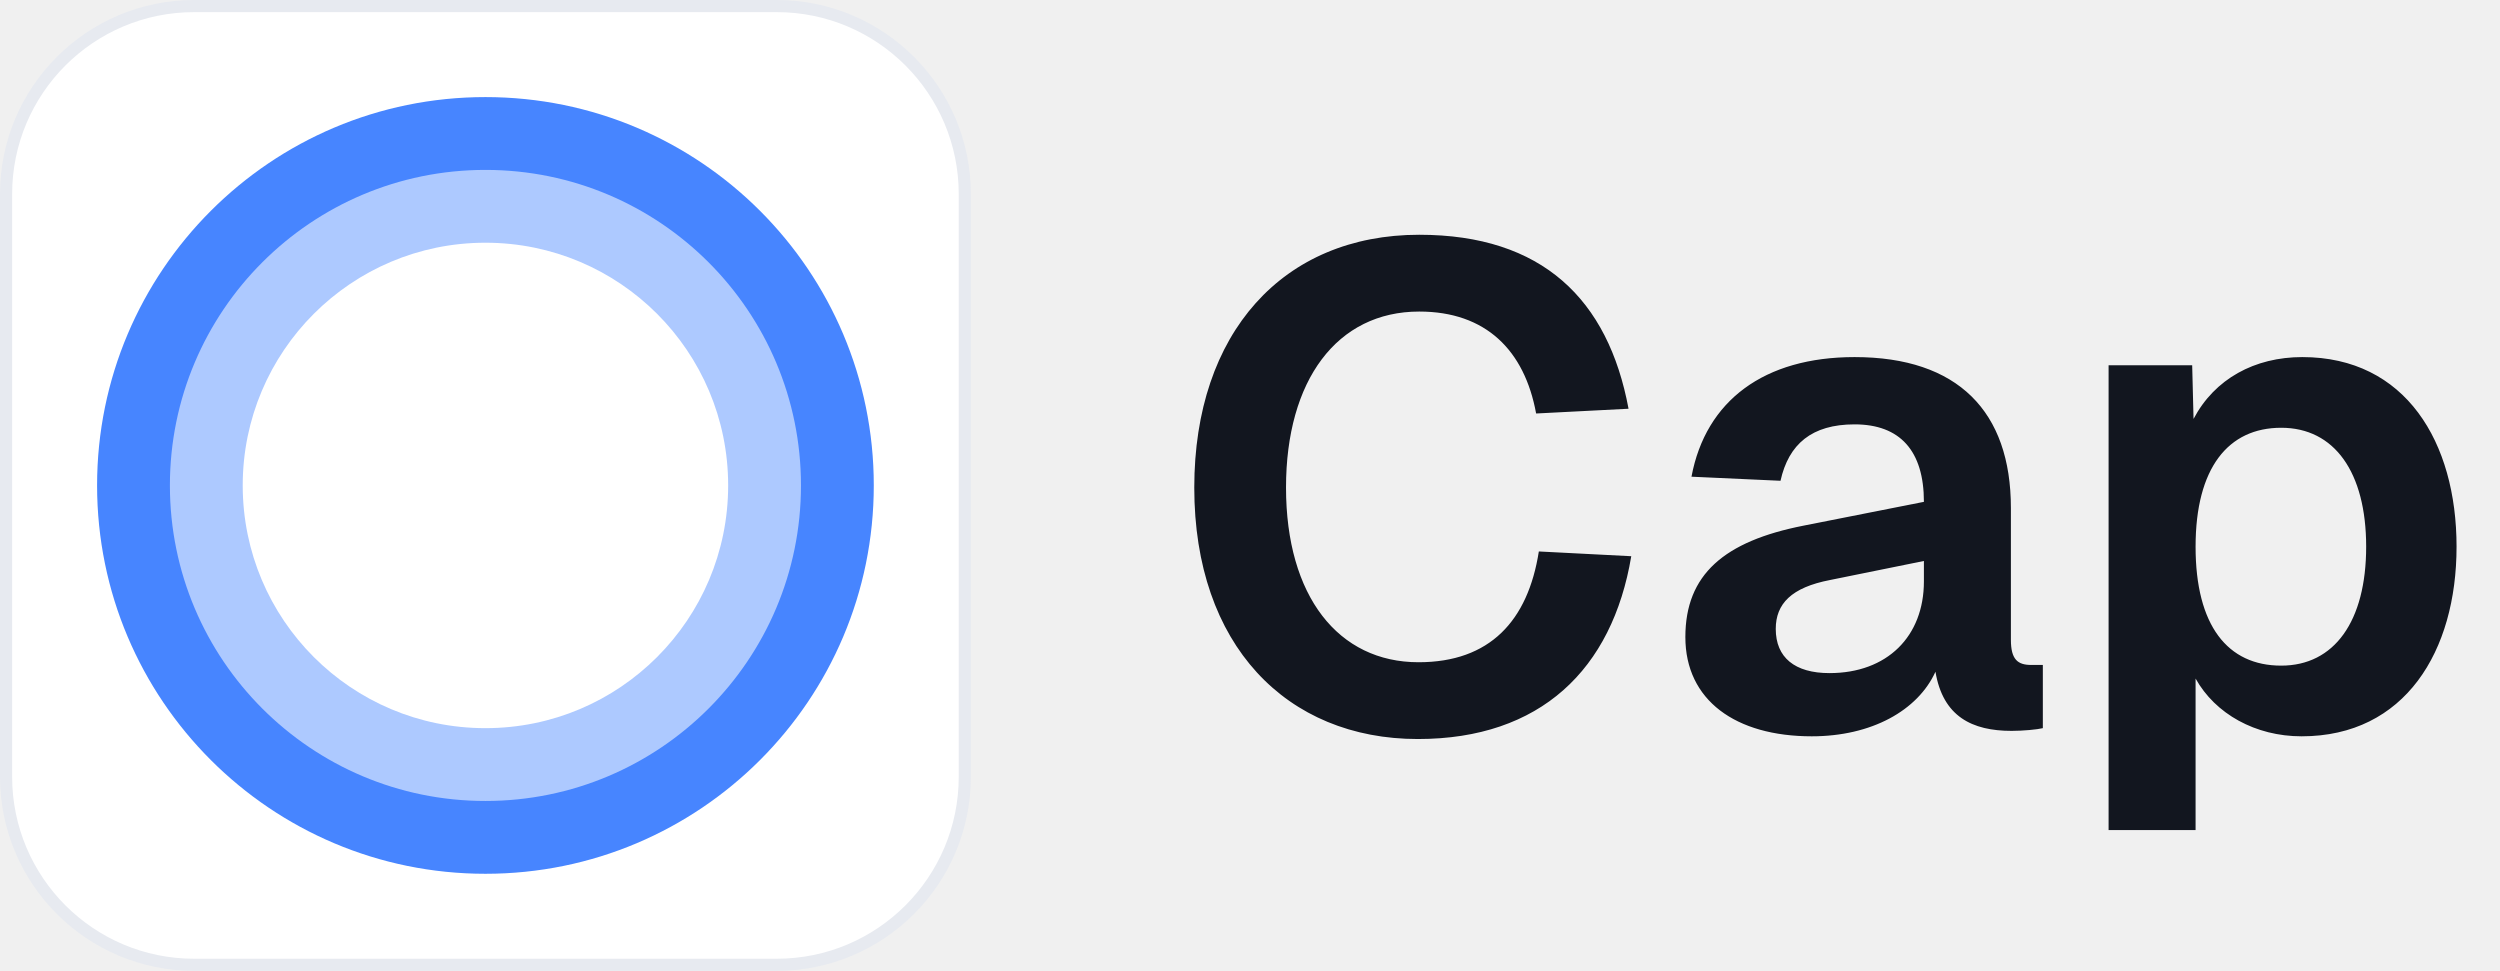
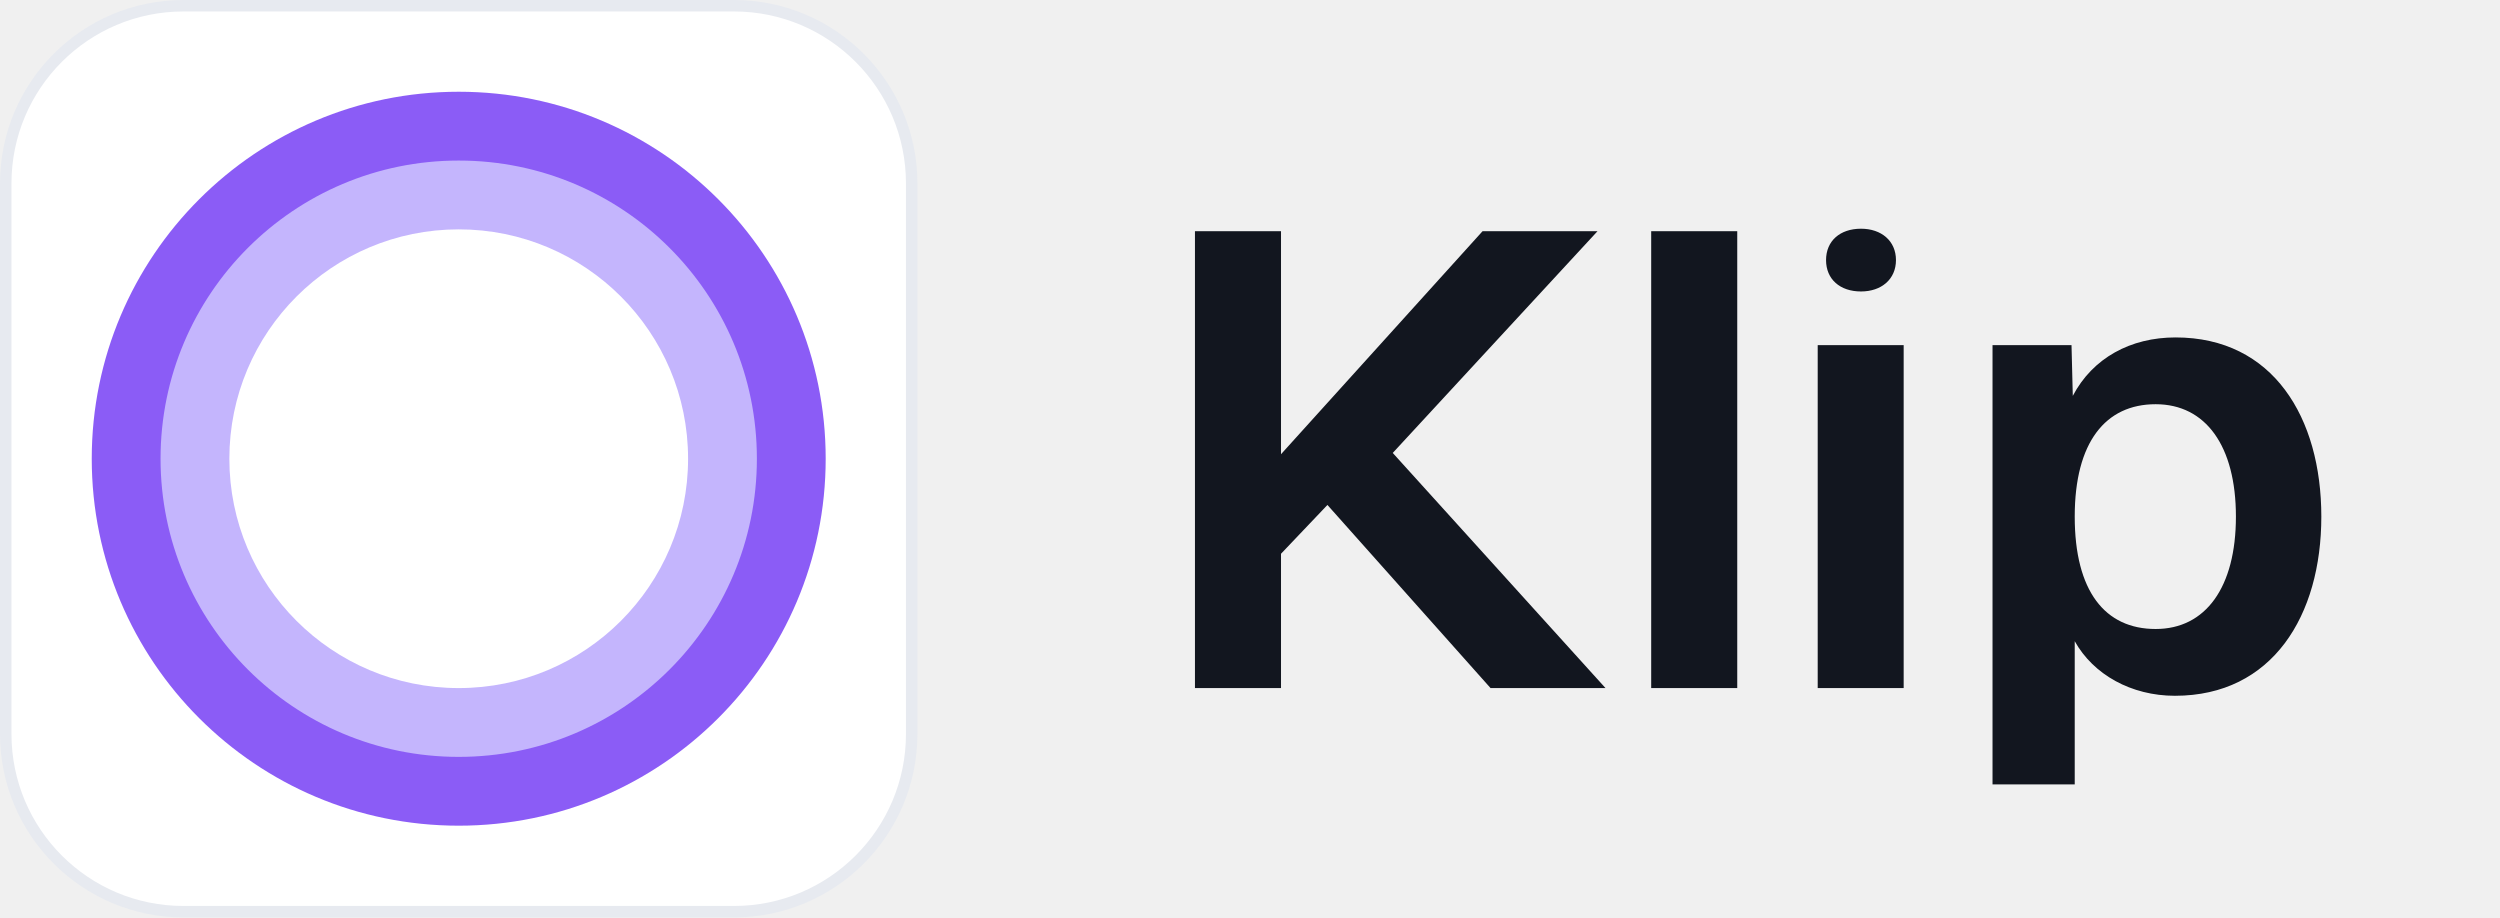
- <svg xmlns="http://www.w3.org/2000/svg" width="103" height="40" viewBox="0 0 103 40" fill="none">
+ <svg xmlns="http://www.w3.org/2000/svg" width="109" height="40" viewBox="0 0 109 40" fill="none">
  <rect x="0.25" y="0.25" width="39.5" height="39.5" rx="7.75" fill="white" />
  <rect x="0.25" y="0.25" width="39.5" height="39.5" rx="7.75" stroke="#E7EAF0" stroke-width="0.5" />
-   <path d="M20 36C28.837 36 36 28.837 36 20C36 11.164 28.837 4 20 4C11.164 4 4 11.164 4 20C4 28.837 11.164 36 20 36Z" fill="#4785FF" />
-   <path d="M20 33C27.18 33 33 27.18 33 20C33 12.82 27.18 7 20 7C12.82 7 7 12.82 7 20C7 27.18 12.82 33 20 33Z" fill="#ADC9FF" />
+   <path d="M20 36C28.837 36 36 28.837 36 20C36 11.164 28.837 4 20 4C11.164 4 4 11.164 4 20C4 28.837 11.164 36 20 36Z" fill="#8B5CF6" />
+   <path d="M20 33C27.18 33 33 27.18 33 20C33 12.82 27.18 7 20 7C12.82 7 7 12.82 7 20C7 27.18 12.82 33 20 33Z" fill="#C4B5FD" />
  <path d="M20 30C25.523 30 30 25.523 30 20C30 14.477 25.523 10 20 10C14.477 10 10 14.477 10 20C10 25.523 14.477 30 20 30Z" fill="white" />
-   <path d="M58.416 30.448C53.012 30.448 49.204 26.584 49.204 20.088C49.204 13.704 52.872 9.672 58.472 9.672C63.54 9.672 66.256 12.332 67.096 16.84L63.288 17.036C62.812 14.432 61.216 12.836 58.472 12.836C55.084 12.836 52.984 15.664 52.984 20.088C52.984 24.568 55.14 27.284 58.444 27.284C61.384 27.284 62.952 25.576 63.4 22.72L67.208 22.916C66.424 27.592 63.456 30.448 58.416 30.448ZM74.645 30.336C71.509 30.336 69.437 28.852 69.437 26.248C69.437 23.672 71.033 22.3 74.309 21.656L79.265 20.676C79.265 18.576 78.285 17.484 76.409 17.484C74.645 17.484 73.693 18.296 73.357 19.808L69.689 19.64C70.277 16.504 72.685 14.712 76.409 14.712C80.665 14.712 82.849 16.952 82.849 20.928V26.36C82.849 27.172 83.129 27.396 83.689 27.396H84.165V30C83.941 30.056 83.353 30.112 82.877 30.112C81.253 30.112 80.049 29.524 79.741 27.676C79.013 29.272 77.109 30.336 74.645 30.336ZM75.373 27.732C77.753 27.732 79.265 26.22 79.265 23.952V23.112L75.401 23.896C73.805 24.204 73.161 24.876 73.161 25.912C73.161 27.088 73.945 27.732 75.373 27.732ZM86.874 34.2V15.048H90.318L90.374 17.26C91.242 15.608 92.894 14.712 94.854 14.712C99.11 14.712 101.21 18.212 101.21 22.524C101.21 26.836 99.082 30.336 94.826 30.336C92.922 30.336 91.27 29.412 90.458 27.956V34.2H86.874ZM93.986 27.424C96.17 27.424 97.486 25.604 97.486 22.524C97.486 19.444 96.17 17.624 93.986 17.624C91.802 17.624 90.458 19.276 90.458 22.524C90.458 25.772 91.774 27.424 93.986 27.424Z" fill="#12161F" />
+   <path d="M52.1 30V10.08H55.852V19.804L64.64 10.08H69.652L60.724 19.748L70 30H64.988L57.876 22.016L55.852 24.144V30H52.1ZM71.992 30V10.08H75.744V30H71.992ZM81.14 12.708C80.224 12.708 79.616 12.176 79.616 11.34C79.616 10.504 80.224 9.972 81.14 9.972C82.028 9.972 82.664 10.504 82.664 11.34C82.664 12.176 82.028 12.708 81.14 12.708ZM79.252 30V15.048H83.0V30H79.252ZM86.874 34.2V15.048H90.318L90.374 17.26C91.242 15.608 92.894 14.712 94.854 14.712C99.11 14.712 101.21 18.212 101.21 22.524C101.21 26.836 99.082 30.336 94.826 30.336C92.922 30.336 91.27 29.412 90.458 27.956V34.2H86.874ZM93.986 27.424C96.17 27.424 97.486 25.604 97.486 22.524C97.486 19.444 96.17 17.624 93.986 17.624C91.802 17.624 90.458 19.276 90.458 22.524C90.458 25.772 91.774 27.424 93.986 27.424Z" fill="#12161F" />
</svg>
